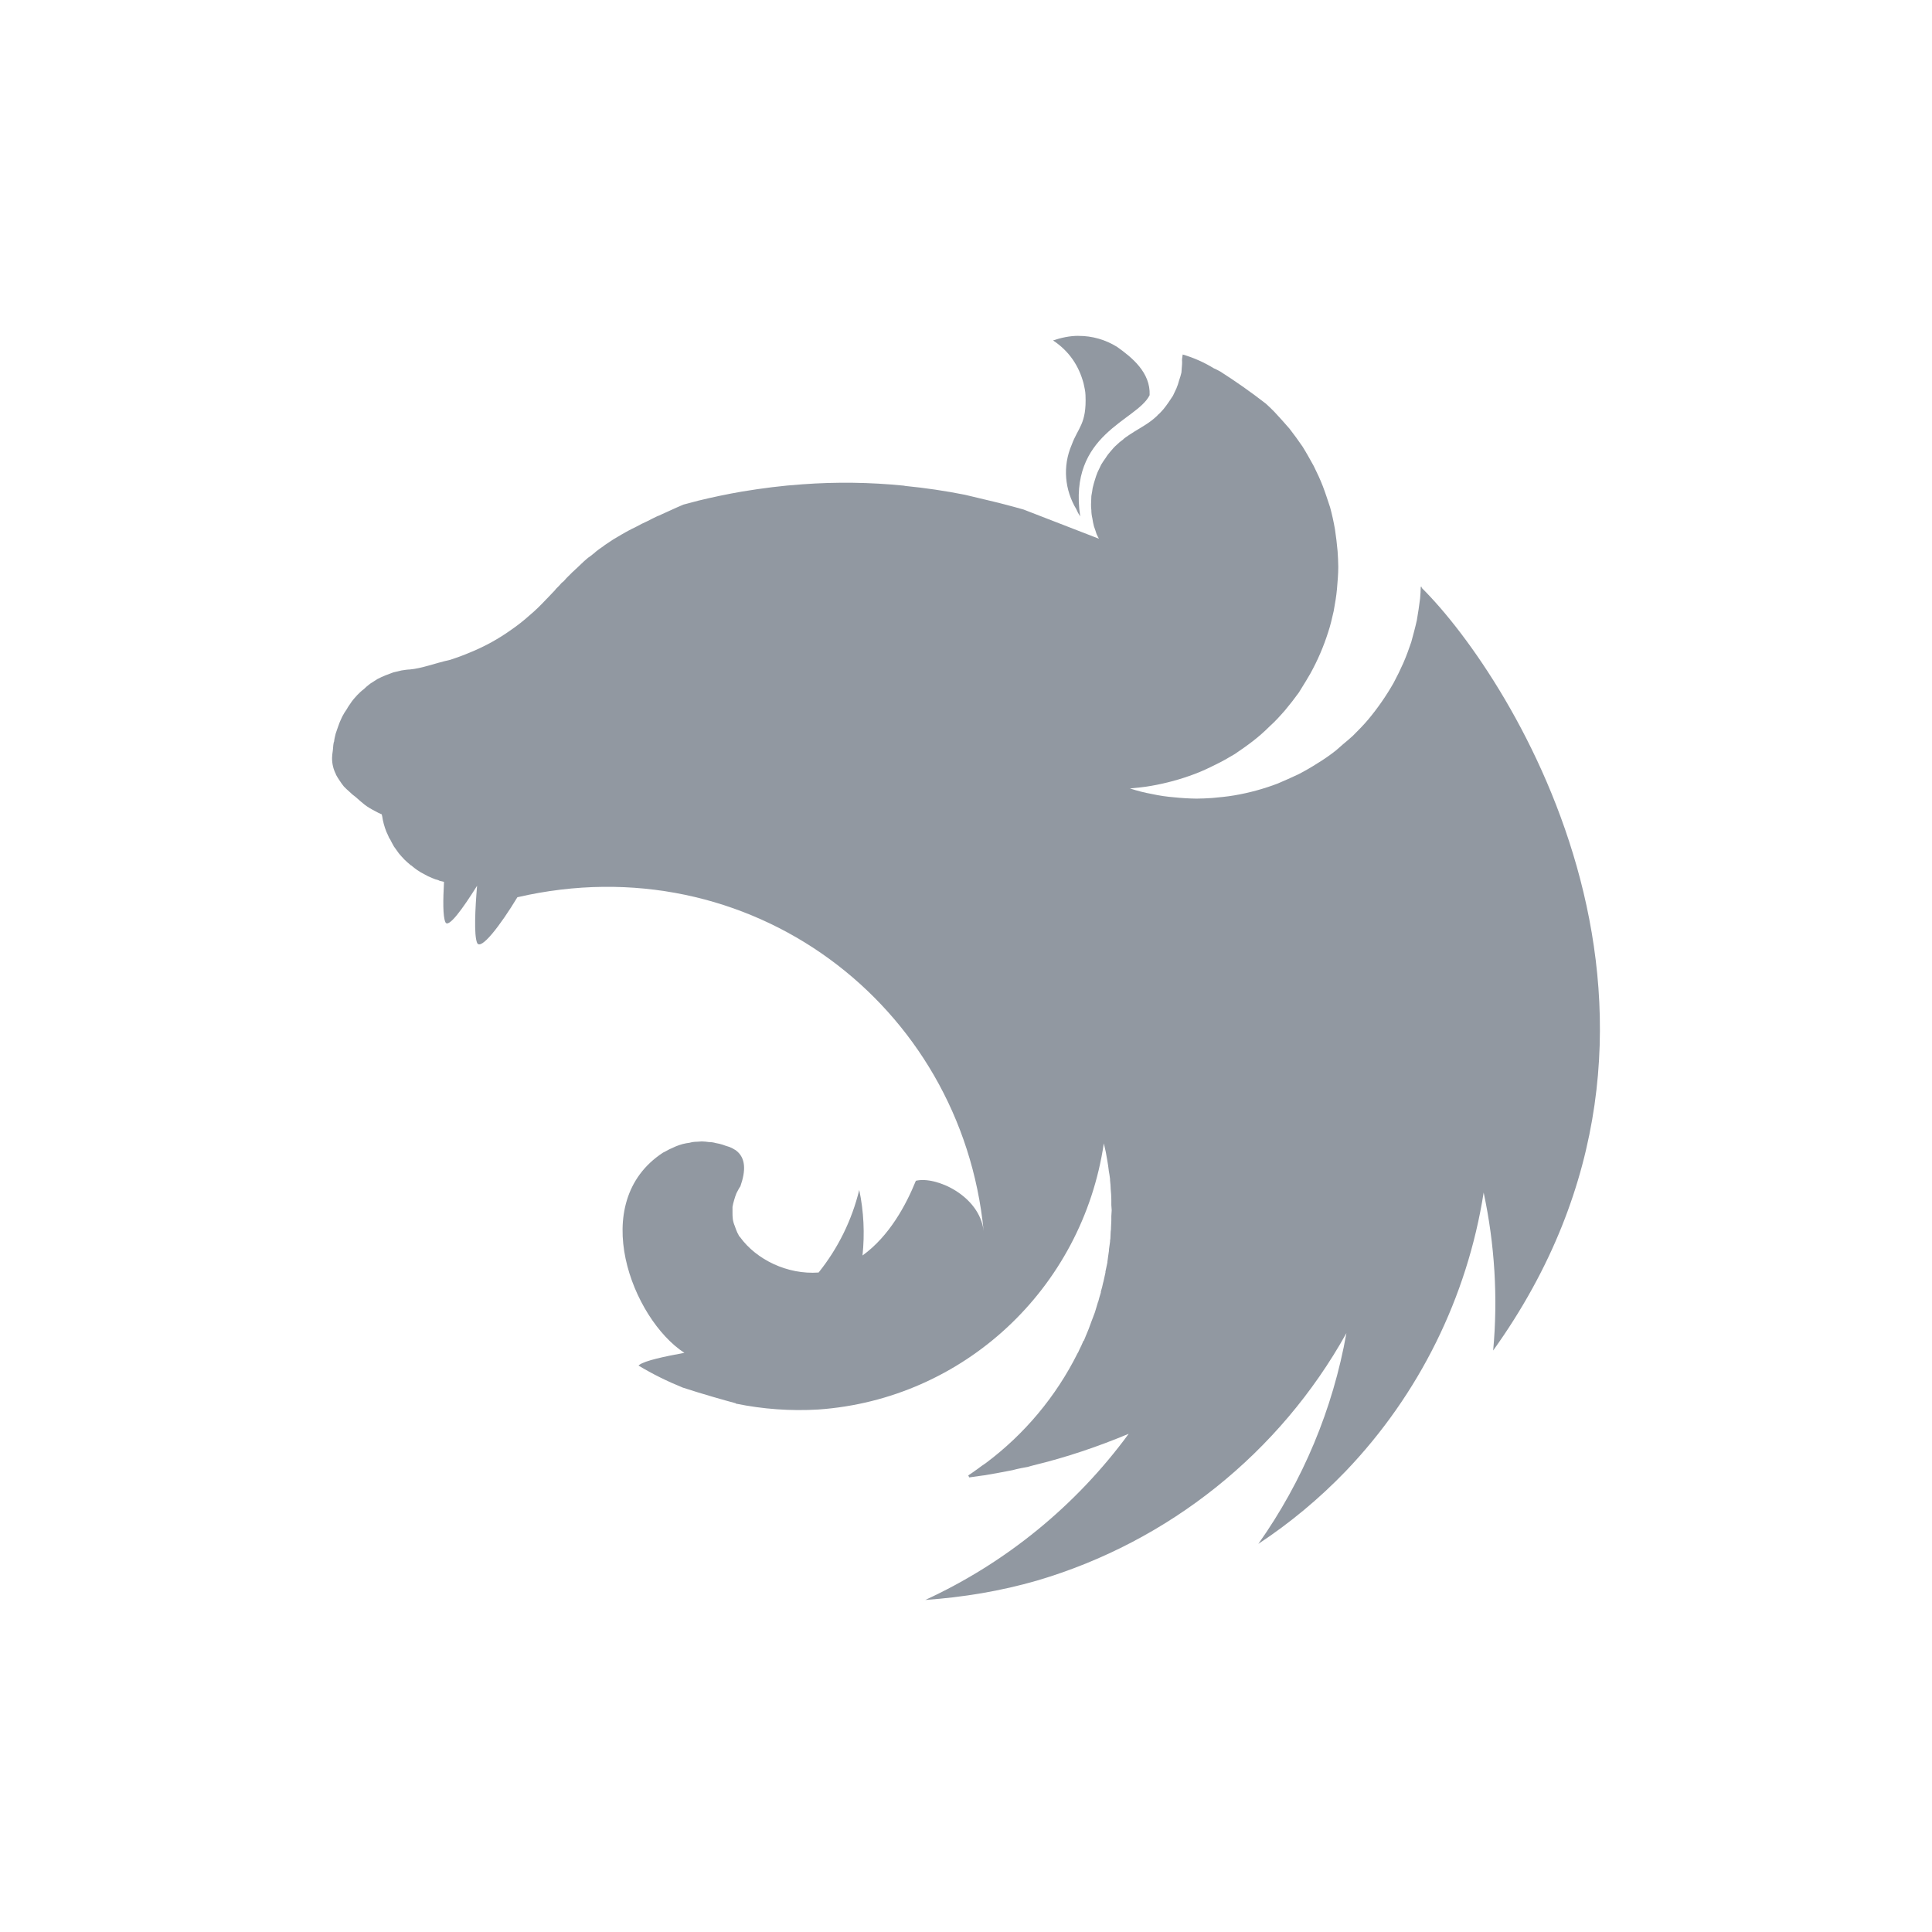
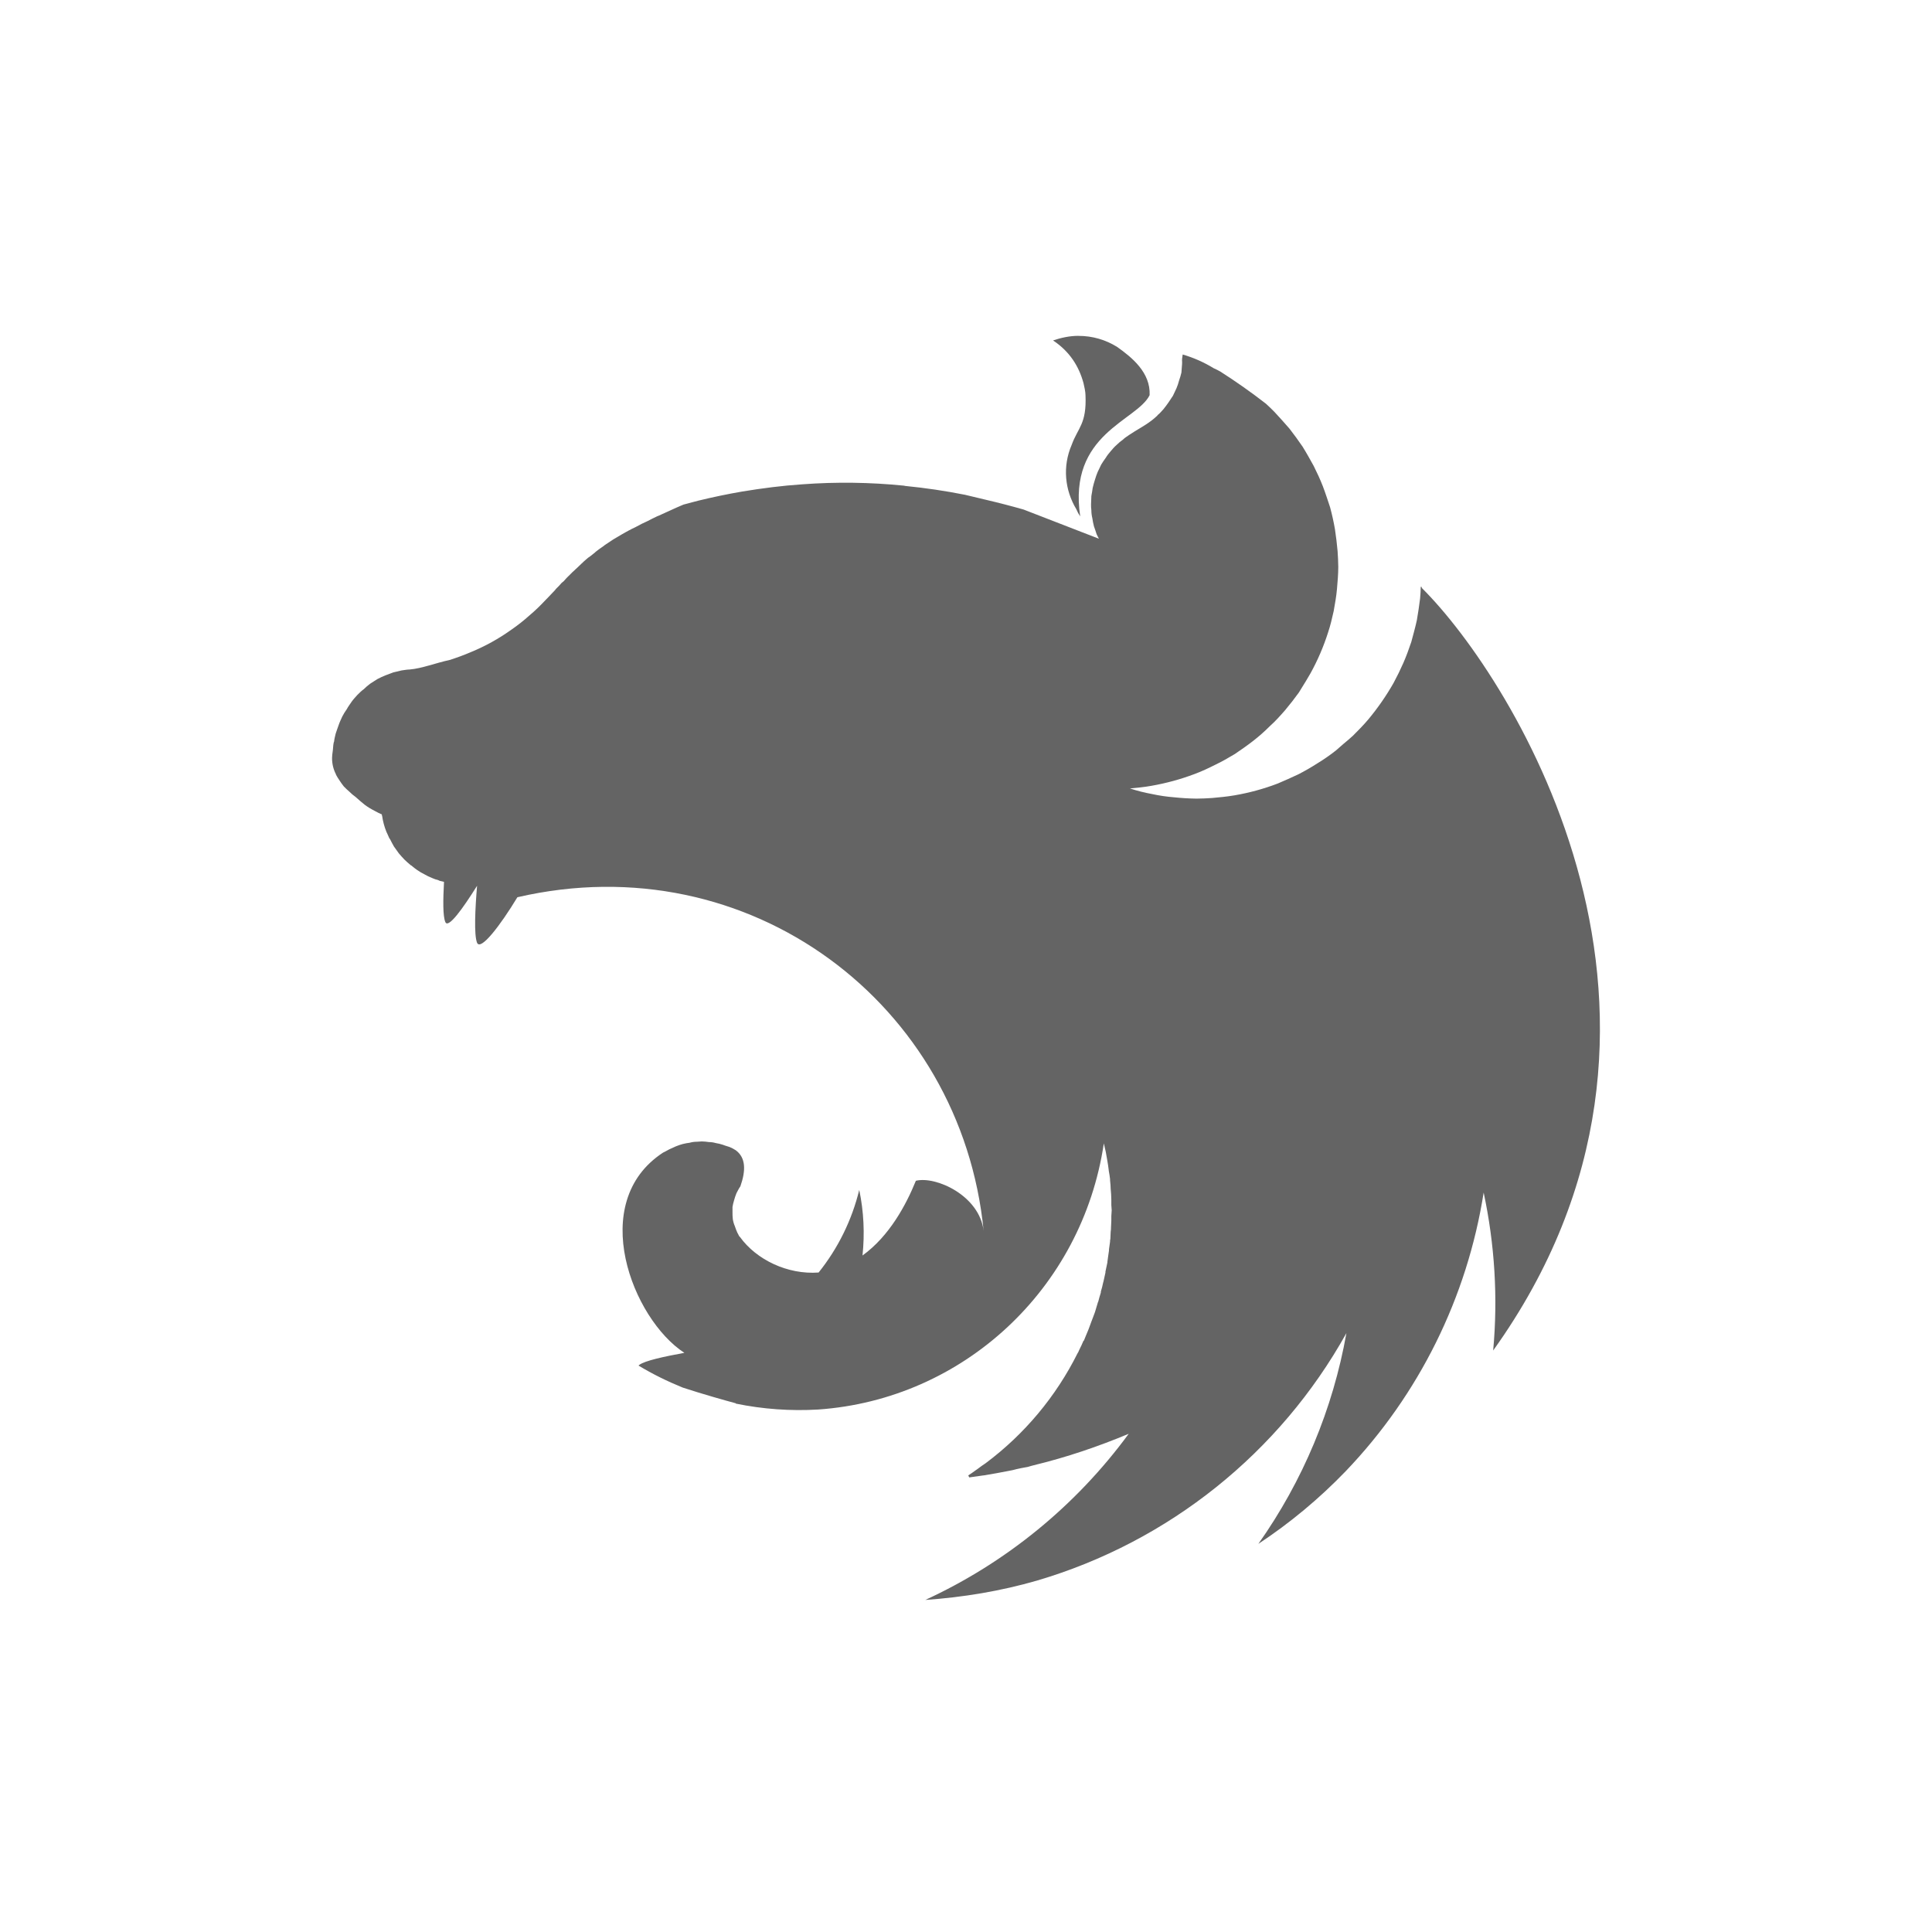
<svg xmlns="http://www.w3.org/2000/svg" width="512" height="512" fill="none" viewBox="0 0 512 512">
-   <path fill="#9198a1" d="M285.833 89c-2.422 0-4.676.519-6.762 1.22 4.424 2.942 6.86 6.866 8.064 11.294.098.602.266 1.037.35 1.639q.156.778.182 1.57c.336 7.637-2.002 8.604-3.64 13.116-2.52 5.816-1.82 12.066 1.204 17.096.277.675.624 1.318 1.036 1.92-3.29-21.973 15.022-25.266 18.396-32.132.266-5.998-4.676-9.992-8.582-12.766a19.17 19.17 0 0 0-10.248-2.943zm27.594 4.947c-.336 2.004-.084 1.485-.168 2.522-.084.7-.084 1.57-.168 2.256-.182.7-.35 1.401-.616 2.088-.168.701-.42 1.401-.7 2.088l-.938 1.99c-.28.35-.434.701-.7 1.051l-.518.771a30 30 0 0 1-1.302 1.737c-.518.533-.952 1.135-1.568 1.57v.084c-.518.434-1.036.953-1.652 1.401-1.82 1.388-3.892 2.425-5.81 3.728-.602.42-1.218.784-1.736 1.303q-.885.624-1.652 1.387c-.602.519-1.036 1.037-1.554 1.654-.434.518-.952 1.121-1.302 1.737a22 22 0 0 0-1.218 1.822c-.35.701-.602 1.303-.952 1.99-.266.701-.518 1.303-.7 2.004q-.345 1.074-.602 2.172c-.084.35-.084.785-.168 1.121-.098.35-.098.701-.182 1.051 0 .701-.084 1.471-.084 2.172 0 .519 0 1.037.084 1.556 0 .7.084 1.401.266 2.172.084.7.252 1.401.42 2.102.28.686.448 1.373.7 2.074.182.42.434.868.616 1.219l-19.964-7.736a218 218 0 0 0-10.066-2.606l-5.46-1.303a162 162 0 0 0-15.792-2.34c-.182 0-.266-.085-.434-.085a155 155 0 0 0-26.907-.35c-5.292.35-10.584 1.037-15.876 1.906a174 174 0 0 0-11.718 2.438l-3.906 1.037c-1.288.519-2.52 1.121-3.724 1.654l-2.87 1.303c-.168.084-.336.084-.42.168-.882.435-1.652.785-2.436 1.219a38 38 0 0 0-3.304 1.654c-.602.252-1.204.602-1.736.869a8 8 0 0 1-.77.42c-.784.448-1.568.883-2.268 1.317q-1.072.594-2.072 1.304c-.616.42-1.218.77-1.736 1.205-.084.098-.182.098-.266.182-.518.35-1.12.785-1.652 1.219l-.168.168-1.302 1.037c-.168.098-.35.266-.518.35-.434.351-.868.785-1.302 1.122-.084.182-.266.28-.35.35-.518.532-1.036.967-1.554 1.485-.098 0-.098.084-.182.168q-.81.708-1.554 1.486c-.098.084-.098.168-.182.168q-.684.67-1.302 1.401c-.168.168-.42.337-.602.505a19 19 0 0 1-1.484 1.569c-.084.168-.252.267-.336.421-.7.7-1.302 1.401-2.002 2.102l-.252.252c-1.4 1.485-2.87 2.957-4.438 4.26a47 47 0 0 1-4.858 3.825 52.8 52.8 0 0 1-10.668 5.9 60 60 0 0 1-5.642 2.088c-3.64.785-7.378 2.256-10.584 2.522-.7 0-1.47.169-2.17.253l-2.17.518-2.086.785c-.7.266-1.386.616-2.072.953-.616.434-1.302.785-1.918 1.219q-.927.672-1.736 1.485c-.602.421-1.218 1.037-1.736 1.556-.517.602-1.035 1.121-1.47 1.737-.433.701-.951 1.304-1.302 2.004a15.4 15.4 0 0 0-1.218 1.99c-.35.785-.7 1.486-.951 2.256-.266.701-.518 1.486-.784 2.256-.169.701-.35 1.402-.42 2.102 0 .071-.099.169-.099.253-.168.784-.168 1.821-.266 2.34-.084.616-.168 1.121-.168 1.738a9.2 9.2 0 0 0 1.037 4.344v.084c.265.518.615 1.051.965 1.569.337.519.7 1.037 1.12 1.556.434.434.953.967 1.484 1.401q.76.763 1.639 1.387c2.085 1.822 2.603 2.425 5.291 3.812.434.266.868.434 1.4.701.084 0 .168.084.252.084 0 .182 0 .266.084.434a18 18 0 0 0 1.12 4.176c.28.518.448 1.037.7 1.555.098.183.182.351.28.435.336.701.686 1.303 1.022 1.92l1.302 1.821a31 31 0 0 0 1.484 1.654c.518.518 1.036.953 1.652 1.471 0 0 .084.084.168.084.518.435 1.036.869 1.568 1.22q.908.636 1.904 1.121c.602.35 1.302.7 1.988.967q.842.379 1.736.602c.098.084.182.084.35.168.35.098.784.182 1.12.267-.252 4.694-.336 9.108.364 10.678.77 1.737 4.592-3.56 8.4-9.642-.504 5.998-.854 13.033 0 15.121.966 2.172 6.16-4.611 10.682-12.08 61.53-14.237 117.669 28.307 123.563 88.424-1.12-9.389-12.67-14.588-17.962-13.285-2.604 6.418-7.028 14.672-14.139 19.801.601-5.746.349-11.631-.868-17.376a56.2 56.2 0 0 1-10.766 21.888c-8.232.603-16.478-3.391-20.818-9.389-.35-.252-.434-.77-.7-1.121-.252-.602-.518-1.219-.7-1.821a7.2 7.2 0 0 1-.518-1.822c-.084-.617-.084-1.219-.084-1.92v-1.303q.155-.926.434-1.822c.182-.603.35-1.205.616-1.822.336-.602.602-1.219 1.036-1.821 1.47-4.176 1.47-7.567-1.218-9.557a10 10 0 0 0-1.652-.869c-.336-.084-.77-.252-1.12-.351l-.7-.252a12 12 0 0 0-1.82-.434 6.6 6.6 0 0 0-1.82-.266 14 14 0 0 0-1.904-.169c-.434 0-.868.084-1.302.084a6.8 6.8 0 0 0-1.918.267c-.602.084-1.204.168-1.82.336q-.93.25-1.82.617c-.602.252-1.12.518-1.736.784-.518.253-1.036.603-1.652.869-20.216 13.201-8.148 44.114 5.642 53.068-5.208.953-10.5 2.074-11.97 3.209l-.182.168c3.738 2.257 7.644 4.176 11.718 5.83 5.558 1.822 11.452 3.461 14.056 4.162v.084a83.9 83.9 0 0 0 21.868 1.569c38.443-2.69 69.943-31.964 75.669-70.528l.518 2.256c.266 1.569.602 3.223.784 4.863v.084c.168.784.252 1.569.35 2.27v.336c.084.785.168 1.57.168 2.27.084.953.168 1.906.168 2.859v1.401c0 .421.098.939.098 1.374 0 .532-.098 1.051-.098 1.569v1.219c0 .603-.084 1.121-.084 1.738 0 .35 0 .701-.084 1.121 0 .616-.084 1.219-.084 1.92-.084.252-.084.518-.084.77l-.28 2.004c0 .267 0 .519-.07.785-.098.869-.266 1.654-.35 2.522v.169l-.518 2.438v.252l-.518 2.34c0 .098-.098.281-.098.351q-.24 1.192-.602 2.354v.252c-.266.869-.518 1.654-.7 2.438-.084.085-.084.169-.084.169l-.784 2.606c-.336.869-.602 1.654-.952 2.522-.35.869-.602 1.738-.952 2.523-.35.869-.7 1.639-1.036 2.522h-.098c-.336.771-.7 1.64-1.12 2.425a4 4 0 0 1-.266.602c-.084.084-.084.182-.168.266a82.2 82.2 0 0 1-24.388 29.176c-.7.434-1.386.967-2.086 1.485-.168.168-.42.252-.602.421q-.93.689-1.904 1.317l.252.518h.098l3.64-.518h.084c2.254-.35 4.508-.785 6.762-1.219.616-.084 1.302-.267 1.918-.435l1.218-.266c.602-.084 1.204-.252 1.82-.336.518-.182 1.036-.281 1.554-.435 8.68-2.102 17.094-4.96 25.172-8.338a139 139 0 0 1-53.9 44.03c9.996-.701 19.964-2.34 29.596-5.129a138.67 138.67 0 0 0 81.998-65.582 138.7 138.7 0 0 1-23.338 55.857 136.7 136.7 0 0 0 23.17-19.282 137.72 137.72 0 0 0 36.539-73.822c2.94 13.733 3.808 27.886 2.52 41.858 62.636-87.457 5.194-178.136-18.844-202.015-.084-.182-.168-.266-.168-.434-.084.084-.084.084-.084.168 0-.084 0-.084-.098-.168 0 1.037-.084 2.074-.168 3.125q-.36 2.918-.868 5.815c-.42 1.906-.952 3.826-1.47 5.746-.616 1.821-1.302 3.727-2.1 5.549a75 75 0 0 1-2.59 5.297 66.3 66.3 0 0 1-6.677 9.641c-1.302 1.555-2.688 2.943-4.088 4.344a57 57 0 0 1-2.52 2.172l-1.988 1.738a49 49 0 0 1-4.858 3.377 60 60 0 0 1-5.124 2.957c-1.82.868-3.64 1.653-5.46 2.438a61 61 0 0 1-11.452 3.125c-2.002.35-3.99.518-5.908.701a69 69 0 0 1-4.158.168 65 65 0 0 1-5.908-.351 44 44 0 0 1-5.894-.868 44 44 0 0 1-5.81-1.472h-.098c1.918-.182 3.822-.35 5.74-.7a63 63 0 0 0 11.452-3.125c1.904-.701 3.724-1.57 5.46-2.439 1.82-.869 3.472-1.821 5.208-2.858 1.652-1.122 3.29-2.257 4.858-3.476a47 47 0 0 0 4.424-3.909c1.47-1.304 2.772-2.775 4.074-4.26a82 82 0 0 0 3.64-4.681c.182-.266.364-.616.532-.869.868-1.401 1.736-2.788 2.52-4.176a60 60 0 0 0 4.676-10.86c.616-1.822 1.05-3.727 1.484-5.647.35-1.99.7-3.896.868-5.816.168-1.99.35-3.993.35-5.899 0-1.402-.098-2.789-.182-4.176a95 95 0 0 0-.7-5.816 64 64 0 0 0-1.288-5.815c-.616-1.822-1.218-3.742-1.918-5.563-.7-1.822-1.554-3.644-2.422-5.381-.966-1.738-1.918-3.476-2.954-5.129a96 96 0 0 0-3.472-4.765c-1.302-1.485-2.604-2.971-3.99-4.442a54 54 0 0 0-2.254-2.172c-3.92-3.041-7.98-5.9-12.068-8.506a16 16 0 0 0-1.736-.869 33.8 33.8 0 0 0-8.246-3.657" />
+   <path fill="#646464" d="M285.833 89c-2.422 0-4.676.519-6.762 1.22 4.424 2.942 6.86 6.866 8.064 11.294.098.602.266 1.037.35 1.639q.156.778.182 1.57c.336 7.637-2.002 8.604-3.64 13.116-2.52 5.816-1.82 12.066 1.204 17.096.277.675.624 1.318 1.036 1.92-3.29-21.973 15.022-25.266 18.396-32.132.266-5.998-4.676-9.992-8.582-12.766a19.17 19.17 0 0 0-10.248-2.943zm27.594 4.947c-.336 2.004-.084 1.485-.168 2.522-.084.7-.084 1.57-.168 2.256-.182.7-.35 1.401-.616 2.088-.168.701-.42 1.401-.7 2.088l-.938 1.99c-.28.35-.434.701-.7 1.051l-.518.771a30 30 0 0 1-1.302 1.737c-.518.533-.952 1.135-1.568 1.57v.084c-.518.434-1.036.953-1.652 1.401-1.82 1.388-3.892 2.425-5.81 3.728-.602.42-1.218.784-1.736 1.303q-.885.624-1.652 1.387c-.602.519-1.036 1.037-1.554 1.654-.434.518-.952 1.121-1.302 1.737a22 22 0 0 0-1.218 1.822c-.35.701-.602 1.303-.952 1.99-.266.701-.518 1.303-.7 2.004q-.345 1.074-.602 2.172c-.084.35-.084.785-.168 1.121-.098.35-.098.701-.182 1.051 0 .701-.084 1.471-.084 2.172 0 .519 0 1.037.084 1.556 0 .7.084 1.401.266 2.172.084.7.252 1.401.42 2.102.28.686.448 1.373.7 2.074.182.42.434.868.616 1.219l-19.964-7.736a218 218 0 0 0-10.066-2.606l-5.46-1.303a162 162 0 0 0-15.792-2.34c-.182 0-.266-.085-.434-.085a155 155 0 0 0-26.907-.35c-5.292.35-10.584 1.037-15.876 1.906a174 174 0 0 0-11.718 2.438l-3.906 1.037c-1.288.519-2.52 1.121-3.724 1.654l-2.87 1.303c-.168.084-.336.084-.42.168-.882.435-1.652.785-2.436 1.219a38 38 0 0 0-3.304 1.654c-.602.252-1.204.602-1.736.869a8 8 0 0 1-.77.42c-.784.448-1.568.883-2.268 1.317q-1.072.594-2.072 1.304c-.616.42-1.218.77-1.736 1.205-.084.098-.182.098-.266.182-.518.35-1.12.785-1.652 1.219l-.168.168-1.302 1.037c-.168.098-.35.266-.518.35-.434.351-.868.785-1.302 1.122-.084.182-.266.28-.35.35-.518.532-1.036.967-1.554 1.485-.098 0-.098.084-.182.168q-.81.708-1.554 1.486c-.098.084-.098.168-.182.168q-.684.67-1.302 1.401c-.168.168-.42.337-.602.505a19 19 0 0 1-1.484 1.569c-.084.168-.252.267-.336.421-.7.7-1.302 1.401-2.002 2.102l-.252.252c-1.4 1.485-2.87 2.957-4.438 4.26a47 47 0 0 1-4.858 3.825 52.8 52.8 0 0 1-10.668 5.9 60 60 0 0 1-5.642 2.088c-3.64.785-7.378 2.256-10.584 2.522-.7 0-1.47.169-2.17.253l-2.17.518-2.086.785c-.7.266-1.386.616-2.072.953-.616.434-1.302.785-1.918 1.219q-.927.672-1.736 1.485c-.602.421-1.218 1.037-1.736 1.556-.517.602-1.035 1.121-1.47 1.737-.433.701-.951 1.304-1.302 2.004a15.4 15.4 0 0 0-1.218 1.99c-.35.785-.7 1.486-.951 2.256-.266.701-.518 1.486-.784 2.256-.169.701-.35 1.402-.42 2.102 0 .071-.099.169-.099.253-.168.784-.168 1.821-.266 2.34-.084.616-.168 1.121-.168 1.738a9.2 9.2 0 0 0 1.037 4.344v.084c.265.518.615 1.051.965 1.569.337.519.7 1.037 1.12 1.556.434.434.953.967 1.484 1.401q.76.763 1.639 1.387c2.085 1.822 2.603 2.425 5.291 3.812.434.266.868.434 1.4.701.084 0 .168.084.252.084 0 .182 0 .266.084.434a18 18 0 0 0 1.12 4.176c.28.518.448 1.037.7 1.555.098.183.182.351.28.435.336.701.686 1.303 1.022 1.92l1.302 1.821a31 31 0 0 0 1.484 1.654c.518.518 1.036.953 1.652 1.471 0 0 .084.084.168.084.518.435 1.036.869 1.568 1.22q.908.636 1.904 1.121c.602.35 1.302.7 1.988.967q.842.379 1.736.602c.098.084.182.084.35.168.35.098.784.182 1.12.267-.252 4.694-.336 9.108.364 10.678.77 1.737 4.592-3.56 8.4-9.642-.504 5.998-.854 13.033 0 15.121.966 2.172 6.16-4.611 10.682-12.08 61.53-14.237 117.669 28.307 123.563 88.424-1.12-9.389-12.67-14.588-17.962-13.285-2.604 6.418-7.028 14.672-14.139 19.801.601-5.746.349-11.631-.868-17.376a56.2 56.2 0 0 1-10.766 21.888c-8.232.603-16.478-3.391-20.818-9.389-.35-.252-.434-.77-.7-1.121-.252-.602-.518-1.219-.7-1.821a7.2 7.2 0 0 1-.518-1.822c-.084-.617-.084-1.219-.084-1.92v-1.303q.155-.926.434-1.822c.182-.603.35-1.205.616-1.822.336-.602.602-1.219 1.036-1.821 1.47-4.176 1.47-7.567-1.218-9.557a10 10 0 0 0-1.652-.869c-.336-.084-.77-.252-1.12-.351l-.7-.252a12 12 0 0 0-1.82-.434 6.6 6.6 0 0 0-1.82-.266 14 14 0 0 0-1.904-.169c-.434 0-.868.084-1.302.084a6.8 6.8 0 0 0-1.918.267c-.602.084-1.204.168-1.82.336q-.93.25-1.82.617c-.602.252-1.12.518-1.736.784-.518.253-1.036.603-1.652.869-20.216 13.201-8.148 44.114 5.642 53.068-5.208.953-10.5 2.074-11.97 3.209l-.182.168c3.738 2.257 7.644 4.176 11.718 5.83 5.558 1.822 11.452 3.461 14.056 4.162v.084a83.9 83.9 0 0 0 21.868 1.569c38.443-2.69 69.943-31.964 75.669-70.528l.518 2.256c.266 1.569.602 3.223.784 4.863v.084c.168.784.252 1.569.35 2.27v.336c.084.785.168 1.57.168 2.27.084.953.168 1.906.168 2.859v1.401c0 .421.098.939.098 1.374 0 .532-.098 1.051-.098 1.569v1.219c0 .603-.084 1.121-.084 1.738 0 .35 0 .701-.084 1.121 0 .616-.084 1.219-.084 1.92-.084.252-.084.518-.084.77l-.28 2.004c0 .267 0 .519-.07.785-.098.869-.266 1.654-.35 2.522v.169l-.518 2.438v.252l-.518 2.34c0 .098-.098.281-.098.351q-.24 1.192-.602 2.354v.252c-.266.869-.518 1.654-.7 2.438-.084.085-.084.169-.084.169l-.784 2.606c-.336.869-.602 1.654-.952 2.522-.35.869-.602 1.738-.952 2.523-.35.869-.7 1.639-1.036 2.522h-.098c-.336.771-.7 1.64-1.12 2.425a4 4 0 0 1-.266.602c-.084.084-.084.182-.168.266a82.2 82.2 0 0 1-24.388 29.176c-.7.434-1.386.967-2.086 1.485-.168.168-.42.252-.602.421q-.93.689-1.904 1.317l.252.518h.098l3.64-.518h.084c2.254-.35 4.508-.785 6.762-1.219.616-.084 1.302-.267 1.918-.435l1.218-.266c.602-.084 1.204-.252 1.82-.336.518-.182 1.036-.281 1.554-.435 8.68-2.102 17.094-4.96 25.172-8.338a139 139 0 0 1-53.9 44.03c9.996-.701 19.964-2.34 29.596-5.129a138.67 138.67 0 0 0 81.998-65.582 138.7 138.7 0 0 1-23.338 55.857 136.7 136.7 0 0 0 23.17-19.282 137.72 137.72 0 0 0 36.539-73.822c2.94 13.733 3.808 27.886 2.52 41.858 62.636-87.457 5.194-178.136-18.844-202.015-.084-.182-.168-.266-.168-.434-.084.084-.084.084-.084.168 0-.084 0-.084-.098-.168 0 1.037-.084 2.074-.168 3.125q-.36 2.918-.868 5.815c-.42 1.906-.952 3.826-1.47 5.746-.616 1.821-1.302 3.727-2.1 5.549a75 75 0 0 1-2.59 5.297 66.3 66.3 0 0 1-6.677 9.641c-1.302 1.555-2.688 2.943-4.088 4.344a57 57 0 0 1-2.52 2.172l-1.988 1.738a49 49 0 0 1-4.858 3.377 60 60 0 0 1-5.124 2.957c-1.82.868-3.64 1.653-5.46 2.438a61 61 0 0 1-11.452 3.125c-2.002.35-3.99.518-5.908.701a69 69 0 0 1-4.158.168 65 65 0 0 1-5.908-.351 44 44 0 0 1-5.894-.868 44 44 0 0 1-5.81-1.472h-.098c1.918-.182 3.822-.35 5.74-.7a63 63 0 0 0 11.452-3.125c1.904-.701 3.724-1.57 5.46-2.439 1.82-.869 3.472-1.821 5.208-2.858 1.652-1.122 3.29-2.257 4.858-3.476a47 47 0 0 0 4.424-3.909c1.47-1.304 2.772-2.775 4.074-4.26a82 82 0 0 0 3.64-4.681c.182-.266.364-.616.532-.869.868-1.401 1.736-2.788 2.52-4.176a60 60 0 0 0 4.676-10.86c.616-1.822 1.05-3.727 1.484-5.647.35-1.99.7-3.896.868-5.816.168-1.99.35-3.993.35-5.899 0-1.402-.098-2.789-.182-4.176a95 95 0 0 0-.7-5.816 64 64 0 0 0-1.288-5.815c-.616-1.822-1.218-3.742-1.918-5.563-.7-1.822-1.554-3.644-2.422-5.381-.966-1.738-1.918-3.476-2.954-5.129a96 96 0 0 0-3.472-4.765c-1.302-1.485-2.604-2.971-3.99-4.442a54 54 0 0 0-2.254-2.172c-3.92-3.041-7.98-5.9-12.068-8.506a16 16 0 0 0-1.736-.869 33.8 33.8 0 0 0-8.246-3.657" />
</svg>
